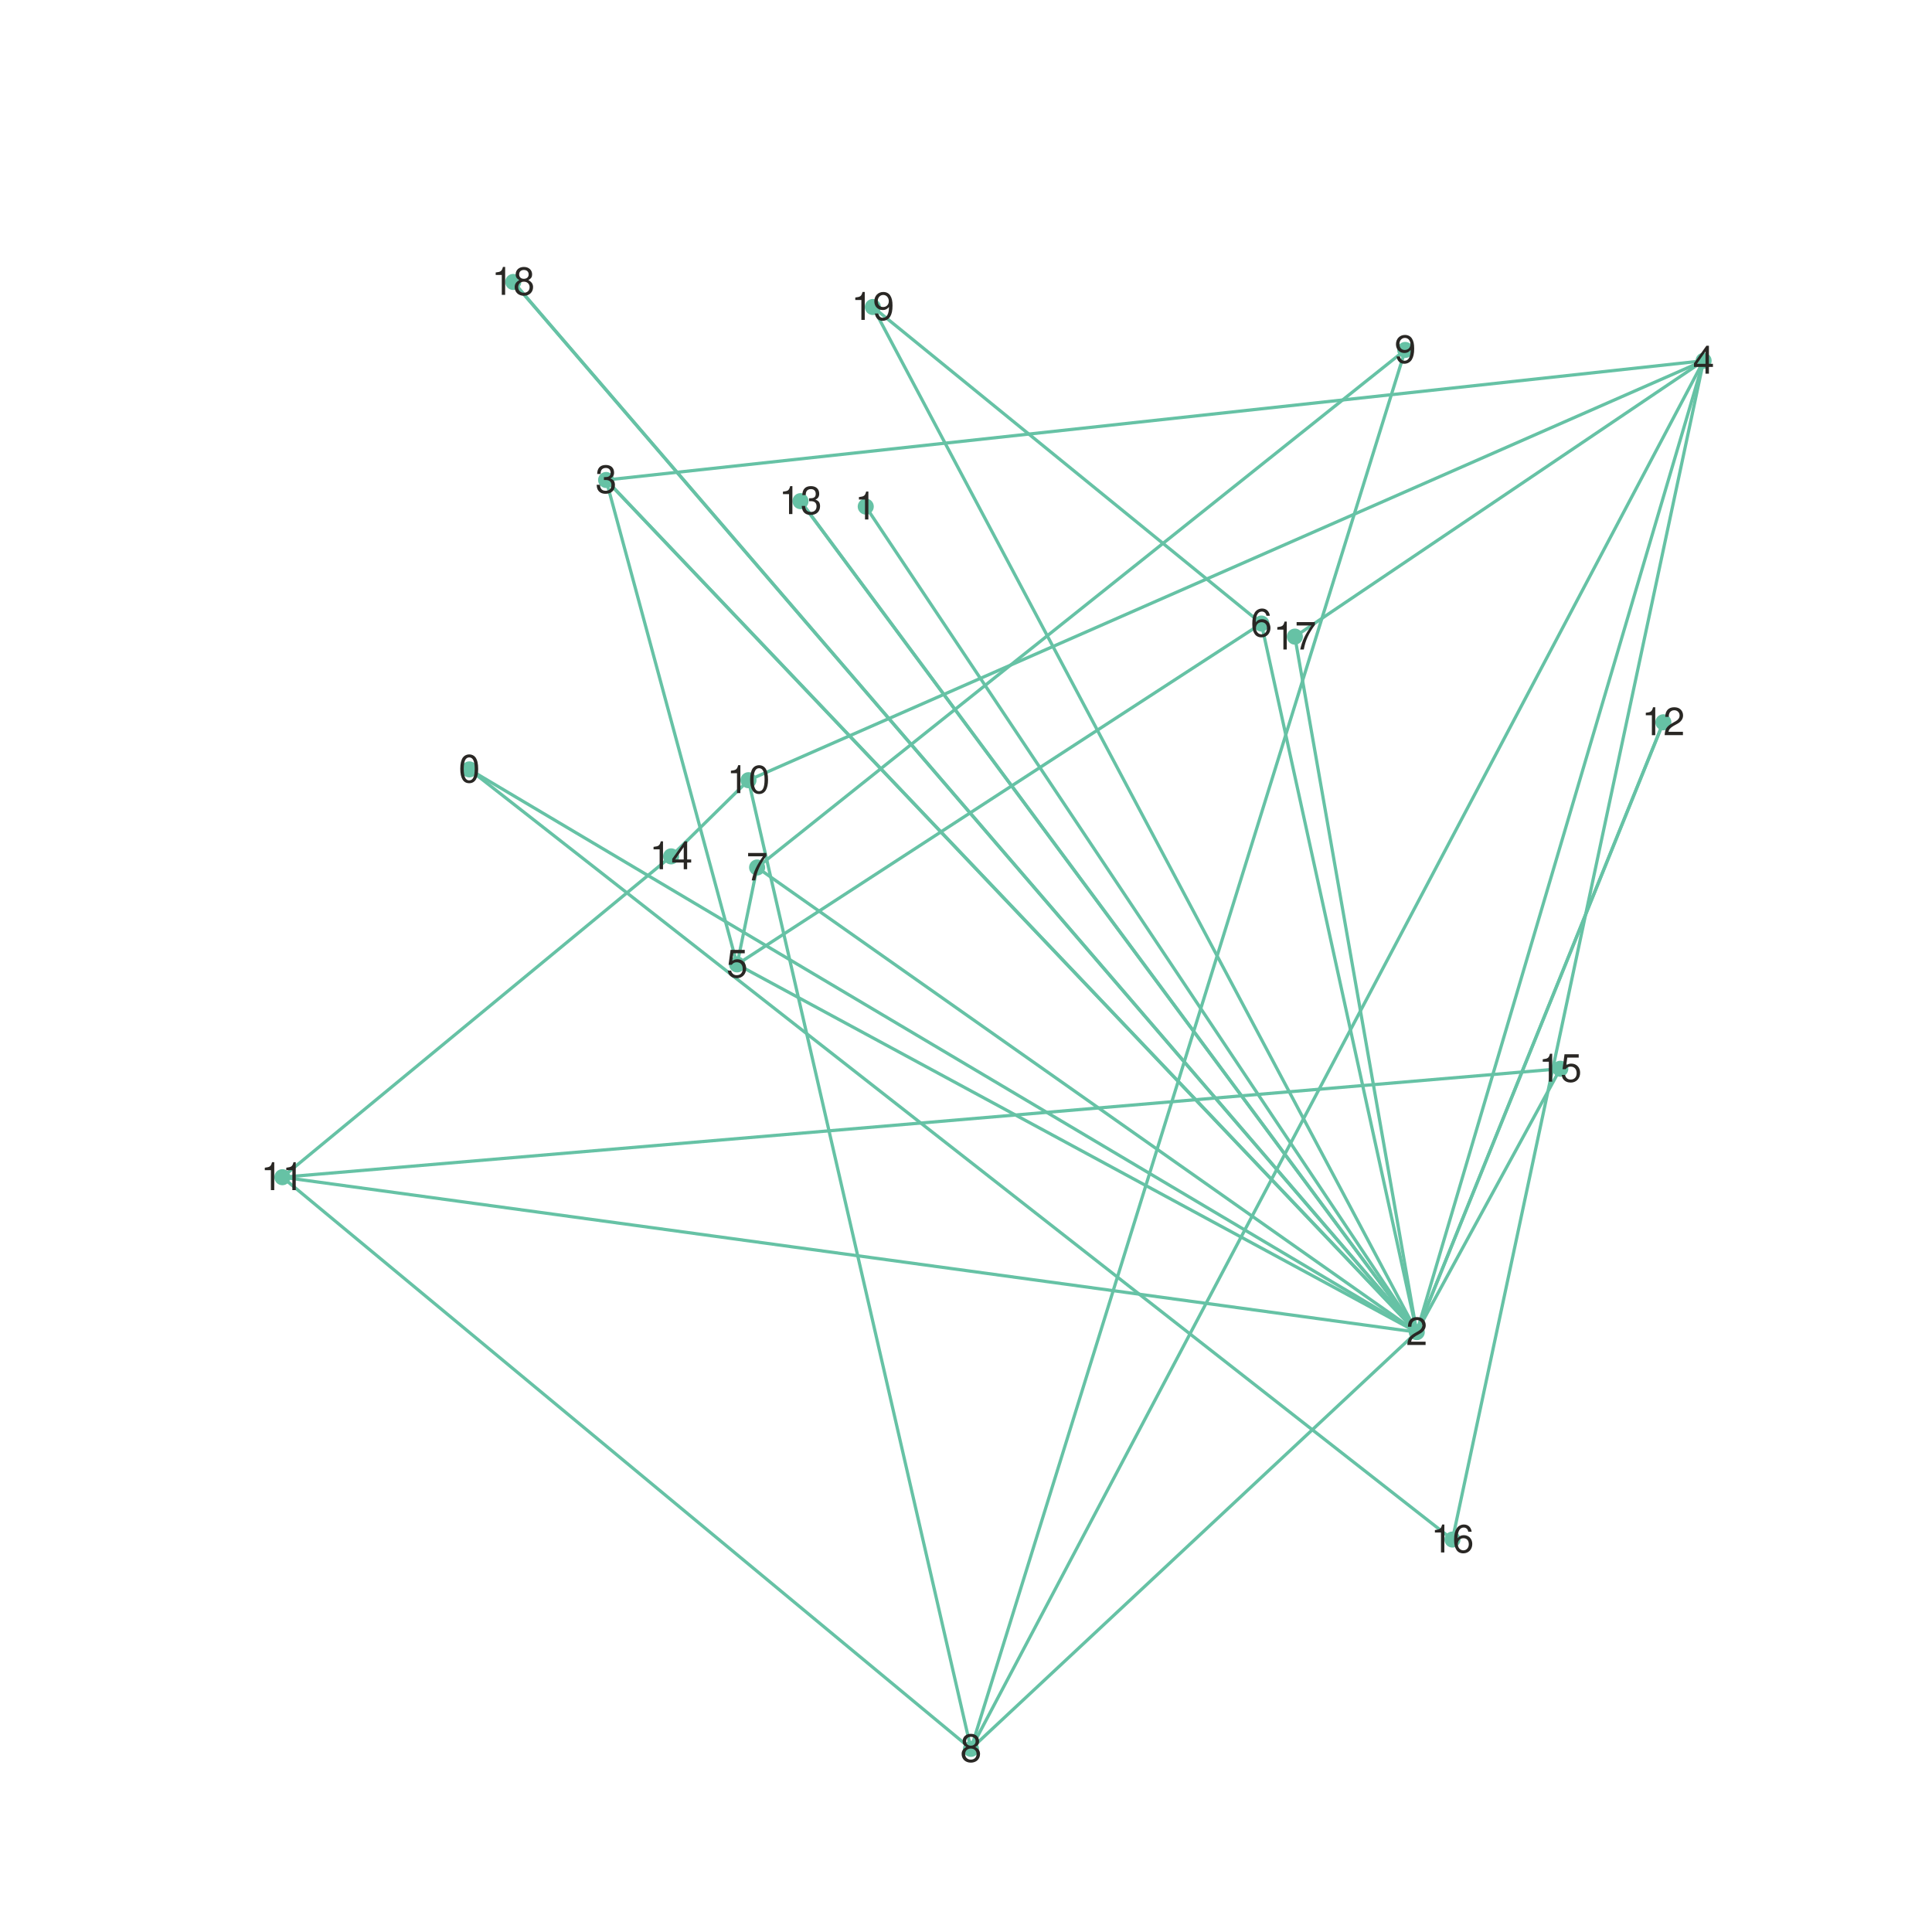
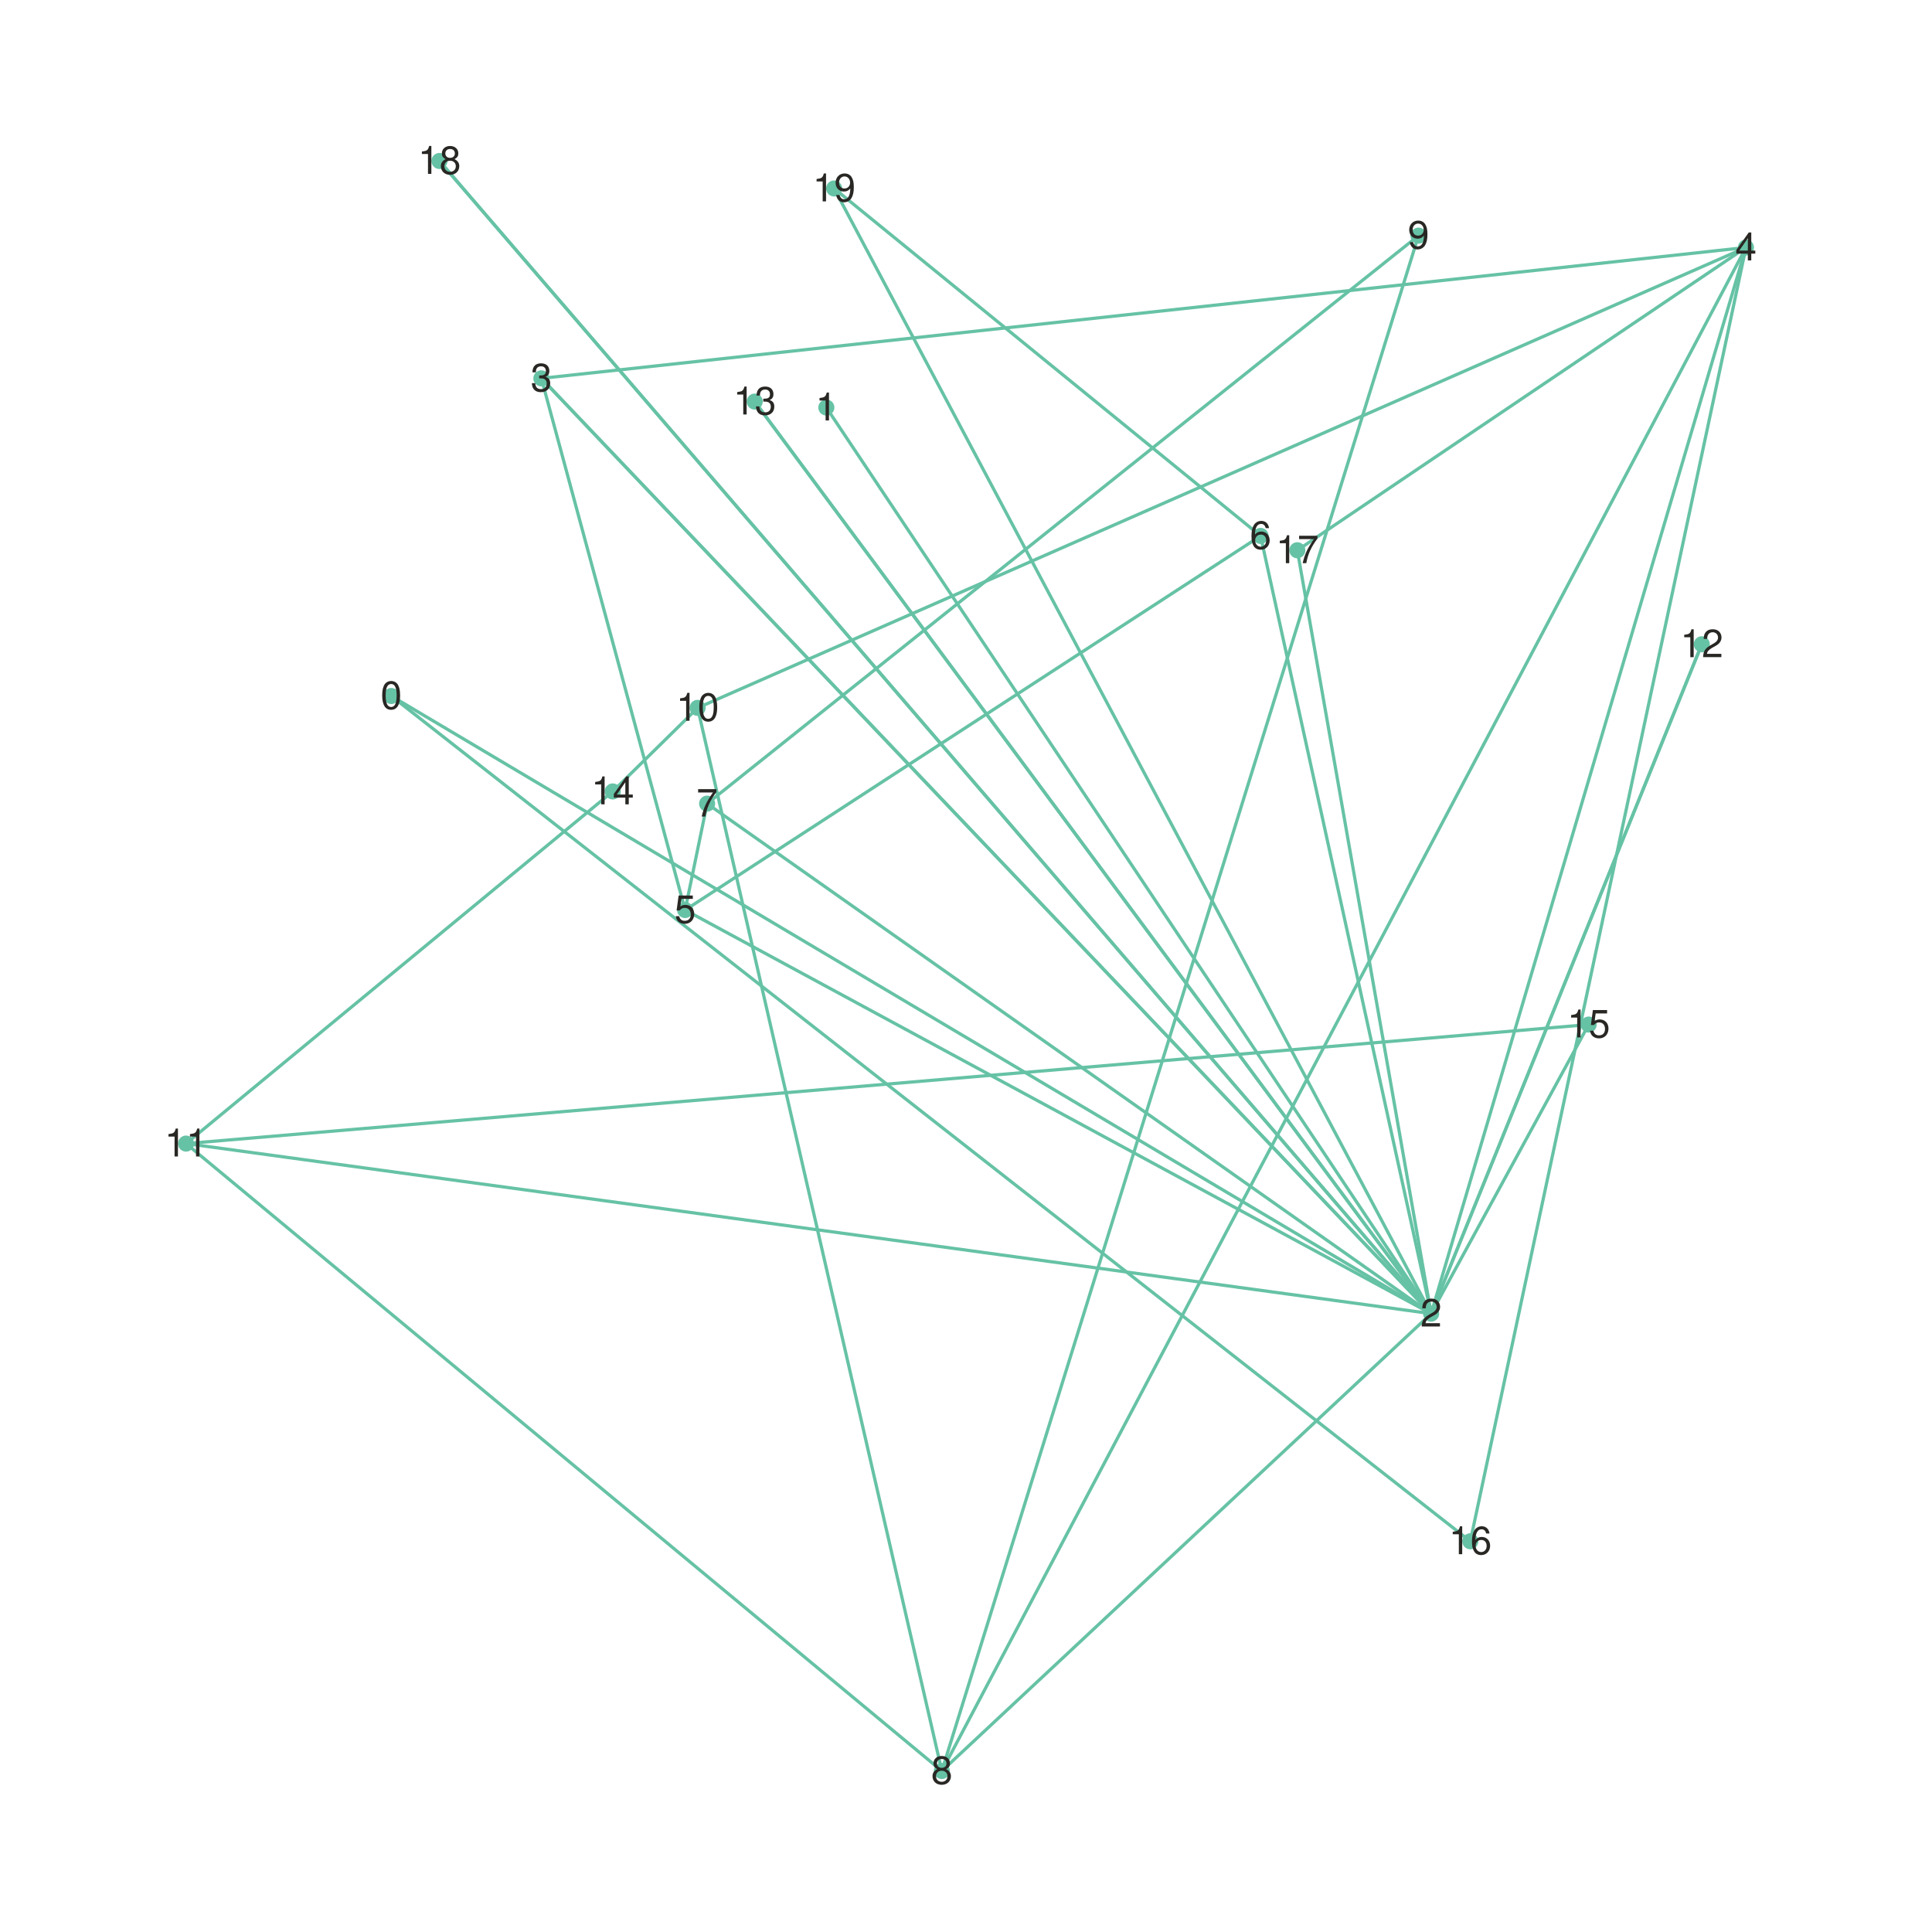
- <svg xmlns="http://www.w3.org/2000/svg" height="600px" id="t520798b515794cf6b0dc06530fb2a663" preserveAspectRatio="xMidYMid meet" style="background-color:transparent;fill:rgb(16.1%,15.3%,14.1%);fill-opacity:1.0;font-family:Helvetica;font-size:12px;opacity:1.0;stroke:rgb(16.1%,15.3%,14.1%);stroke-opacity:1.0;stroke-width:1.0" viewBox="0 0 600 600" width="600px">
-   <g class="toyplot-axes-Cartesian" id="t6b9465fcf3bf4e778e0116c582a4a56e">
-     <clipPath id="tb42a5f8419f5477a9165519a7e7103cb">
+ <svg xmlns="http://www.w3.org/2000/svg" height="600px" id="tc00ea81bdd734fd5aae80432eedc0524" preserveAspectRatio="xMidYMid meet" style="background-color:transparent;fill:rgb(16.1%,15.3%,14.1%);fill-opacity:1.0;font-family:Helvetica;font-size:12px;opacity:1.0;stroke:rgb(16.1%,15.3%,14.1%);stroke-opacity:1.0;stroke-width:1.0" viewBox="0 0 600 600" width="600px">
+   <g class="toyplot-axes-Cartesian" id="t31ac26d532d34ba6a963904c2de67b76">
+     <clipPath id="te7f2697e4d9f43049d0b7458146c204b">
      <rect height="540.0" width="540.0" x="30.0" y="30.0" />
    </clipPath>
-     <g class="toyplot-coordinate-events" clip-path="url(#tb42a5f8419f5477a9165519a7e7103cb)" style="cursor:crosshair">
+     <g class="toyplot-coordinate-events" clip-path="url(#te7f2697e4d9f43049d0b7458146c204b)" style="cursor:crosshair">
      <rect height="540.0" style="pointer-events:all;visibility:hidden" width="540.0" x="30.0" y="30.0" />
-       <g class="toyplot-mark-Graph" id="t8625b59d954c4376b1d1904732fef2a2">
+       <g class="toyplot-mark-Graph" id="t41ee2c8043bf49d38880756a6819ca55">
        <g class="toyplot-Edges">
-           <path d="M 439.988 413.704 L 145.76 238.946" style="fill:none;stroke:rgb(40%,76.1%,64.7%);stroke-opacity:1.0;stroke-width:1.0" />
-           <path d="M 439.988 413.704 L 268.864 157.321" style="fill:none;stroke:rgb(40%,76.1%,64.7%);stroke-opacity:1.0;stroke-width:1.0" />
-           <path d="M 188.232 149.064 L 439.988 413.704" style="fill:none;stroke:rgb(40%,76.1%,64.7%);stroke-opacity:1.0;stroke-width:1.0" />
-           <path d="M 188.232 149.064 L 439.988 413.704" style="fill:none;stroke:rgb(40%,76.1%,64.7%);stroke-opacity:1.0;stroke-width:1.0" />
-           <path d="M 529.07 112.034 L 188.232 149.064" style="fill:none;stroke:rgb(40%,76.1%,64.7%);stroke-opacity:1.0;stroke-width:1.0" />
-           <path d="M 529.07 112.034 L 439.988 413.704" style="fill:none;stroke:rgb(40%,76.1%,64.7%);stroke-opacity:1.0;stroke-width:1.0" />
-           <path d="M 228.909 299.502 L 439.988 413.704" style="fill:none;stroke:rgb(40%,76.1%,64.7%);stroke-opacity:1.0;stroke-width:1.0" />
-           <path d="M 228.909 299.502 L 188.232 149.064" style="fill:none;stroke:rgb(40%,76.1%,64.7%);stroke-opacity:1.0;stroke-width:1.0" />
-           <path d="M 391.731 193.649 L 439.988 413.704" style="fill:none;stroke:rgb(40%,76.1%,64.7%);stroke-opacity:1.0;stroke-width:1.0" />
-           <path d="M 391.731 193.649 L 228.909 299.502" style="fill:none;stroke:rgb(40%,76.1%,64.7%);stroke-opacity:1.0;stroke-width:1.0" />
-           <path d="M 235.125 269.402 L 228.909 299.502" style="fill:none;stroke:rgb(40%,76.1%,64.7%);stroke-opacity:1.0;stroke-width:1.0" />
-           <path d="M 235.125 269.402 L 439.988 413.704" style="fill:none;stroke:rgb(40%,76.1%,64.7%);stroke-opacity:1.0;stroke-width:1.0" />
-           <path d="M 301.542 543.116 L 529.07 112.034" style="fill:none;stroke:rgb(40%,76.1%,64.7%);stroke-opacity:1.0;stroke-width:1.0" />
-           <path d="M 301.542 543.116 L 439.988 413.704" style="fill:none;stroke:rgb(40%,76.1%,64.7%);stroke-opacity:1.0;stroke-width:1.0" />
-           <path d="M 436.413 108.679 L 301.542 543.116" style="fill:none;stroke:rgb(40%,76.1%,64.7%);stroke-opacity:1.0;stroke-width:1.0" />
-           <path d="M 436.413 108.679 L 235.125 269.402" style="fill:none;stroke:rgb(40%,76.1%,64.7%);stroke-opacity:1.0;stroke-width:1.0" />
-           <path d="M 232.443 242.302 L 301.542 543.116" style="fill:none;stroke:rgb(40%,76.1%,64.7%);stroke-opacity:1.0;stroke-width:1.0" />
-           <path d="M 232.443 242.302 L 529.07 112.034" style="fill:none;stroke:rgb(40%,76.1%,64.7%);stroke-opacity:1.0;stroke-width:1.0" />
-           <path d="M 87.691 365.588 L 301.542 543.116" style="fill:none;stroke:rgb(40%,76.1%,64.7%);stroke-opacity:1.0;stroke-width:1.0" />
-           <path d="M 87.691 365.588 L 439.988 413.704" style="fill:none;stroke:rgb(40%,76.1%,64.7%);stroke-opacity:1.0;stroke-width:1.0" />
-           <path d="M 516.57 224.311 L 439.988 413.704" style="fill:none;stroke:rgb(40%,76.1%,64.7%);stroke-opacity:1.0;stroke-width:1.0" />
-           <path d="M 516.57 224.311 L 439.988 413.704" style="fill:none;stroke:rgb(40%,76.1%,64.7%);stroke-opacity:1.0;stroke-width:1.0" />
-           <path d="M 248.601 155.635 L 439.988 413.704" style="fill:none;stroke:rgb(40%,76.1%,64.7%);stroke-opacity:1.0;stroke-width:1.0" />
-           <path d="M 248.601 155.635 L 439.988 413.704" style="fill:none;stroke:rgb(40%,76.1%,64.7%);stroke-opacity:1.0;stroke-width:1.0" />
-           <path d="M 208.418 265.951 L 232.443 242.302" style="fill:none;stroke:rgb(40%,76.1%,64.7%);stroke-opacity:1.0;stroke-width:1.0" />
-           <path d="M 208.418 265.951 L 87.691 365.588" style="fill:none;stroke:rgb(40%,76.1%,64.7%);stroke-opacity:1.0;stroke-width:1.0" />
-           <path d="M 484.564 331.913 L 439.988 413.704" style="fill:none;stroke:rgb(40%,76.1%,64.7%);stroke-opacity:1.0;stroke-width:1.0" />
-           <path d="M 484.564 331.913 L 87.691 365.588" style="fill:none;stroke:rgb(40%,76.1%,64.7%);stroke-opacity:1.0;stroke-width:1.0" />
-           <path d="M 451.074 478.117 L 529.07 112.034" style="fill:none;stroke:rgb(40%,76.1%,64.7%);stroke-opacity:1.0;stroke-width:1.0" />
-           <path d="M 451.074 478.117 L 145.76 238.946" style="fill:none;stroke:rgb(40%,76.1%,64.7%);stroke-opacity:1.0;stroke-width:1.0" />
-           <path d="M 402.13 197.709 L 439.988 413.704" style="fill:none;stroke:rgb(40%,76.1%,64.7%);stroke-opacity:1.0;stroke-width:1.0" />
-           <path d="M 402.13 197.709 L 529.07 112.034" style="fill:none;stroke:rgb(40%,76.1%,64.7%);stroke-opacity:1.0;stroke-width:1.0" />
-           <path d="M 159.396 87.566 L 439.988 413.704" style="fill:none;stroke:rgb(40%,76.1%,64.7%);stroke-opacity:1.0;stroke-width:1.0" />
-           <path d="M 159.396 87.566 L 439.988 413.704" style="fill:none;stroke:rgb(40%,76.1%,64.7%);stroke-opacity:1.0;stroke-width:1.0" />
-           <path d="M 271.07 95.342 L 439.988 413.704" style="fill:none;stroke:rgb(40%,76.1%,64.7%);stroke-opacity:1.0;stroke-width:1.0" />
-           <path d="M 271.07 95.342 L 391.731 193.649" style="fill:none;stroke:rgb(40%,76.1%,64.7%);stroke-opacity:1.0;stroke-width:1.0" />
+           <path d="M 444.449 407.96 L 121.512 216.15" style="fill:none;stroke:rgb(40%,76.1%,64.7%);stroke-opacity:1.0;stroke-width:1.0" />
+           <path d="M 444.449 407.96 L 256.628 126.561" style="fill:none;stroke:rgb(40%,76.1%,64.7%);stroke-opacity:1.0;stroke-width:1.0" />
+           <path d="M 168.128 117.498 L 444.449 407.96" style="fill:none;stroke:rgb(40%,76.1%,64.7%);stroke-opacity:1.0;stroke-width:1.0" />
+           <path d="M 168.128 117.498 L 444.449 407.96" style="fill:none;stroke:rgb(40%,76.1%,64.7%);stroke-opacity:1.0;stroke-width:1.0" />
+           <path d="M 542.223 76.855 L 168.128 117.498" style="fill:none;stroke:rgb(40%,76.1%,64.7%);stroke-opacity:1.0;stroke-width:1.0" />
+           <path d="M 542.223 76.855 L 444.449 407.96" style="fill:none;stroke:rgb(40%,76.1%,64.7%);stroke-opacity:1.0;stroke-width:1.0" />
+           <path d="M 212.774 282.616 L 444.449 407.96" style="fill:none;stroke:rgb(40%,76.1%,64.7%);stroke-opacity:1.0;stroke-width:1.0" />
+           <path d="M 212.774 282.616 L 168.128 117.498" style="fill:none;stroke:rgb(40%,76.1%,64.7%);stroke-opacity:1.0;stroke-width:1.0" />
+           <path d="M 391.484 166.434 L 444.449 407.96" style="fill:none;stroke:rgb(40%,76.1%,64.7%);stroke-opacity:1.0;stroke-width:1.0" />
+           <path d="M 391.484 166.434 L 212.774 282.616" style="fill:none;stroke:rgb(40%,76.1%,64.7%);stroke-opacity:1.0;stroke-width:1.0" />
+           <path d="M 219.597 249.578 L 212.774 282.616" style="fill:none;stroke:rgb(40%,76.1%,64.7%);stroke-opacity:1.0;stroke-width:1.0" />
+           <path d="M 219.597 249.578 L 444.449 407.96" style="fill:none;stroke:rgb(40%,76.1%,64.7%);stroke-opacity:1.0;stroke-width:1.0" />
+           <path d="M 292.494 550.0 L 542.223 76.855" style="fill:none;stroke:rgb(40%,76.1%,64.7%);stroke-opacity:1.0;stroke-width:1.0" />
+           <path d="M 292.494 550.0 L 444.449 407.96" style="fill:none;stroke:rgb(40%,76.1%,64.7%);stroke-opacity:1.0;stroke-width:1.0" />
+           <path d="M 440.526 73.173 L 292.494 550.0" style="fill:none;stroke:rgb(40%,76.1%,64.7%);stroke-opacity:1.0;stroke-width:1.0" />
+           <path d="M 440.526 73.173 L 219.597 249.578" style="fill:none;stroke:rgb(40%,76.1%,64.7%);stroke-opacity:1.0;stroke-width:1.0" />
+           <path d="M 216.653 219.834 L 292.494 550.0" style="fill:none;stroke:rgb(40%,76.1%,64.7%);stroke-opacity:1.0;stroke-width:1.0" />
+           <path d="M 216.653 219.834 L 542.223 76.855" style="fill:none;stroke:rgb(40%,76.1%,64.7%);stroke-opacity:1.0;stroke-width:1.0" />
+           <path d="M 57.777 355.15 L 292.494 550.0" style="fill:none;stroke:rgb(40%,76.1%,64.7%);stroke-opacity:1.0;stroke-width:1.0" />
+           <path d="M 57.777 355.15 L 444.449 407.96" style="fill:none;stroke:rgb(40%,76.1%,64.7%);stroke-opacity:1.0;stroke-width:1.0" />
+           <path d="M 528.504 200.088 L 444.449 407.96" style="fill:none;stroke:rgb(40%,76.1%,64.7%);stroke-opacity:1.0;stroke-width:1.0" />
+           <path d="M 528.504 200.088 L 444.449 407.96" style="fill:none;stroke:rgb(40%,76.1%,64.7%);stroke-opacity:1.0;stroke-width:1.0" />
+           <path d="M 234.388 124.711 L 444.449 407.96" style="fill:none;stroke:rgb(40%,76.1%,64.7%);stroke-opacity:1.0;stroke-width:1.0" />
+           <path d="M 234.388 124.711 L 444.449 407.96" style="fill:none;stroke:rgb(40%,76.1%,64.7%);stroke-opacity:1.0;stroke-width:1.0" />
+           <path d="M 190.284 245.79 L 216.653 219.834" style="fill:none;stroke:rgb(40%,76.1%,64.7%);stroke-opacity:1.0;stroke-width:1.0" />
+           <path d="M 190.284 245.79 L 57.777 355.15" style="fill:none;stroke:rgb(40%,76.1%,64.7%);stroke-opacity:1.0;stroke-width:1.0" />
+           <path d="M 493.375 318.189 L 444.449 407.96" style="fill:none;stroke:rgb(40%,76.1%,64.7%);stroke-opacity:1.0;stroke-width:1.0" />
+           <path d="M 493.375 318.189 L 57.777 355.15" style="fill:none;stroke:rgb(40%,76.1%,64.7%);stroke-opacity:1.0;stroke-width:1.0" />
+           <path d="M 456.617 478.658 L 542.223 76.855" style="fill:none;stroke:rgb(40%,76.1%,64.7%);stroke-opacity:1.0;stroke-width:1.0" />
+           <path d="M 456.617 478.658 L 121.512 216.15" style="fill:none;stroke:rgb(40%,76.1%,64.7%);stroke-opacity:1.0;stroke-width:1.0" />
+           <path d="M 402.898 170.89 L 444.449 407.96" style="fill:none;stroke:rgb(40%,76.1%,64.7%);stroke-opacity:1.0;stroke-width:1.0" />
+           <path d="M 402.898 170.89 L 542.223 76.855" style="fill:none;stroke:rgb(40%,76.1%,64.7%);stroke-opacity:1.0;stroke-width:1.0" />
+           <path d="M 136.479 50.0 L 444.449 407.96" style="fill:none;stroke:rgb(40%,76.1%,64.7%);stroke-opacity:1.0;stroke-width:1.0" />
+           <path d="M 136.479 50.0 L 444.449 407.96" style="fill:none;stroke:rgb(40%,76.1%,64.7%);stroke-opacity:1.0;stroke-width:1.0" />
+           <path d="M 259.05 58.535 L 444.449 407.96" style="fill:none;stroke:rgb(40%,76.1%,64.7%);stroke-opacity:1.0;stroke-width:1.0" />
+           <path d="M 259.05 58.535 L 391.484 166.434" style="fill:none;stroke:rgb(40%,76.1%,64.7%);stroke-opacity:1.0;stroke-width:1.0" />
        </g>
        <g class="toyplot-Vertices">
          <g class="toyplot-Datum" style="fill:rgb(40%,76.1%,64.7%);fill-opacity:1.0;opacity:1.0;stroke:rgb(40%,76.1%,64.7%);stroke-opacity:1.0">
-             <circle cx="145.76" cy="238.946" r="2.0" />
+             <circle cx="121.512" cy="216.15" r="2.0" />
          </g>
          <g class="toyplot-Datum" style="fill:rgb(40%,76.1%,64.7%);fill-opacity:1.0;opacity:1.0;stroke:rgb(40%,76.1%,64.7%);stroke-opacity:1.0">
-             <circle cx="268.864" cy="157.321" r="2.0" />
+             <circle cx="256.628" cy="126.561" r="2.0" />
          </g>
          <g class="toyplot-Datum" style="fill:rgb(40%,76.1%,64.7%);fill-opacity:1.0;opacity:1.0;stroke:rgb(40%,76.1%,64.7%);stroke-opacity:1.0">
-             <circle cx="439.988" cy="413.704" r="2.0" />
+             <circle cx="444.449" cy="407.96" r="2.0" />
          </g>
          <g class="toyplot-Datum" style="fill:rgb(40%,76.1%,64.7%);fill-opacity:1.0;opacity:1.0;stroke:rgb(40%,76.1%,64.7%);stroke-opacity:1.0">
-             <circle cx="188.232" cy="149.064" r="2.0" />
+             <circle cx="168.128" cy="117.498" r="2.0" />
          </g>
          <g class="toyplot-Datum" style="fill:rgb(40%,76.1%,64.7%);fill-opacity:1.0;opacity:1.0;stroke:rgb(40%,76.1%,64.7%);stroke-opacity:1.0">
-             <circle cx="529.07" cy="112.034" r="2.0" />
+             <circle cx="542.223" cy="76.855" r="2.0" />
          </g>
          <g class="toyplot-Datum" style="fill:rgb(40%,76.1%,64.7%);fill-opacity:1.0;opacity:1.0;stroke:rgb(40%,76.1%,64.7%);stroke-opacity:1.0">
-             <circle cx="228.909" cy="299.502" r="2.0" />
+             <circle cx="212.774" cy="282.616" r="2.0" />
          </g>
          <g class="toyplot-Datum" style="fill:rgb(40%,76.1%,64.7%);fill-opacity:1.0;opacity:1.0;stroke:rgb(40%,76.1%,64.7%);stroke-opacity:1.0">
-             <circle cx="391.731" cy="193.649" r="2.0" />
+             <circle cx="391.484" cy="166.434" r="2.0" />
          </g>
          <g class="toyplot-Datum" style="fill:rgb(40%,76.1%,64.7%);fill-opacity:1.0;opacity:1.0;stroke:rgb(40%,76.1%,64.7%);stroke-opacity:1.0">
-             <circle cx="235.125" cy="269.402" r="2.0" />
+             <circle cx="219.597" cy="249.578" r="2.0" />
          </g>
          <g class="toyplot-Datum" style="fill:rgb(40%,76.1%,64.7%);fill-opacity:1.0;opacity:1.0;stroke:rgb(40%,76.1%,64.7%);stroke-opacity:1.0">
-             <circle cx="301.542" cy="543.116" r="2.0" />
+             <circle cx="292.494" cy="550.0" r="2.0" />
          </g>
          <g class="toyplot-Datum" style="fill:rgb(40%,76.1%,64.7%);fill-opacity:1.0;opacity:1.0;stroke:rgb(40%,76.1%,64.7%);stroke-opacity:1.0">
-             <circle cx="436.413" cy="108.679" r="2.0" />
+             <circle cx="440.526" cy="73.173" r="2.0" />
          </g>
          <g class="toyplot-Datum" style="fill:rgb(40%,76.1%,64.7%);fill-opacity:1.0;opacity:1.0;stroke:rgb(40%,76.1%,64.7%);stroke-opacity:1.0">
-             <circle cx="232.443" cy="242.302" r="2.0" />
+             <circle cx="216.653" cy="219.834" r="2.0" />
          </g>
          <g class="toyplot-Datum" style="fill:rgb(40%,76.1%,64.7%);fill-opacity:1.0;opacity:1.0;stroke:rgb(40%,76.1%,64.7%);stroke-opacity:1.0">
-             <circle cx="87.691" cy="365.588" r="2.0" />
+             <circle cx="57.777" cy="355.15" r="2.0" />
          </g>
          <g class="toyplot-Datum" style="fill:rgb(40%,76.1%,64.7%);fill-opacity:1.0;opacity:1.0;stroke:rgb(40%,76.1%,64.7%);stroke-opacity:1.0">
-             <circle cx="516.57" cy="224.311" r="2.0" />
+             <circle cx="528.504" cy="200.088" r="2.0" />
          </g>
          <g class="toyplot-Datum" style="fill:rgb(40%,76.1%,64.7%);fill-opacity:1.0;opacity:1.0;stroke:rgb(40%,76.1%,64.7%);stroke-opacity:1.0">
-             <circle cx="248.601" cy="155.635" r="2.0" />
+             <circle cx="234.388" cy="124.711" r="2.0" />
          </g>
          <g class="toyplot-Datum" style="fill:rgb(40%,76.1%,64.7%);fill-opacity:1.0;opacity:1.0;stroke:rgb(40%,76.1%,64.7%);stroke-opacity:1.0">
-             <circle cx="208.418" cy="265.951" r="2.0" />
+             <circle cx="190.284" cy="245.79" r="2.0" />
          </g>
          <g class="toyplot-Datum" style="fill:rgb(40%,76.1%,64.7%);fill-opacity:1.0;opacity:1.0;stroke:rgb(40%,76.1%,64.7%);stroke-opacity:1.0">
-             <circle cx="484.564" cy="331.913" r="2.0" />
+             <circle cx="493.375" cy="318.189" r="2.0" />
          </g>
          <g class="toyplot-Datum" style="fill:rgb(40%,76.1%,64.7%);fill-opacity:1.0;opacity:1.0;stroke:rgb(40%,76.1%,64.7%);stroke-opacity:1.0">
-             <circle cx="451.074" cy="478.117" r="2.0" />
+             <circle cx="456.617" cy="478.658" r="2.0" />
          </g>
          <g class="toyplot-Datum" style="fill:rgb(40%,76.1%,64.7%);fill-opacity:1.0;opacity:1.0;stroke:rgb(40%,76.1%,64.7%);stroke-opacity:1.0">
-             <circle cx="402.13" cy="197.709" r="2.0" />
+             <circle cx="402.898" cy="170.89" r="2.0" />
          </g>
          <g class="toyplot-Datum" style="fill:rgb(40%,76.1%,64.7%);fill-opacity:1.0;opacity:1.0;stroke:rgb(40%,76.1%,64.7%);stroke-opacity:1.0">
-             <circle cx="159.396" cy="87.566" r="2.0" />
+             <circle cx="136.479" cy="50.0" r="2.0" />
          </g>
          <g class="toyplot-Datum" style="fill:rgb(40%,76.1%,64.7%);fill-opacity:1.0;opacity:1.0;stroke:rgb(40%,76.1%,64.7%);stroke-opacity:1.0">
-             <circle cx="271.07" cy="95.342" r="2.0" />
+             <circle cx="259.05" cy="58.535" r="2.0" />
          </g>
        </g>
        <g class="toyplot-Labels">
-           <text class="toyplot-Datum" style="dominant-baseline:middle;font-size:12px;font-weight:normal;stroke:none;text-anchor:middle" transform="translate(145.7597,238.9456)">
+           <text class="toyplot-Datum" style="dominant-baseline:middle;font-size:12px;font-weight:normal;stroke:none;text-anchor:middle" transform="translate(121.5118,216.1503)">
            <tspan style="dominant-baseline:inherit">0</tspan>
          </text>
-           <text class="toyplot-Datum" style="dominant-baseline:middle;font-size:12px;font-weight:normal;stroke:none;text-anchor:middle" transform="translate(268.8639,157.3207)">
+           <text class="toyplot-Datum" style="dominant-baseline:middle;font-size:12px;font-weight:normal;stroke:none;text-anchor:middle" transform="translate(256.6279,126.5608)">
            <tspan style="dominant-baseline:inherit">1</tspan>
          </text>
-           <text class="toyplot-Datum" style="dominant-baseline:middle;font-size:12px;font-weight:normal;stroke:none;text-anchor:middle" transform="translate(439.9879,413.7037)">
+           <text class="toyplot-Datum" style="dominant-baseline:middle;font-size:12px;font-weight:normal;stroke:none;text-anchor:middle" transform="translate(444.4494,407.9605)">
            <tspan style="dominant-baseline:inherit">2</tspan>
          </text>
-           <text class="toyplot-Datum" style="dominant-baseline:middle;font-size:12px;font-weight:normal;stroke:none;text-anchor:middle" transform="translate(188.2321,149.0639)">
+           <text class="toyplot-Datum" style="dominant-baseline:middle;font-size:12px;font-weight:normal;stroke:none;text-anchor:middle" transform="translate(168.1285,117.4984)">
            <tspan style="dominant-baseline:inherit">3</tspan>
          </text>
-           <text class="toyplot-Datum" style="dominant-baseline:middle;font-size:12px;font-weight:normal;stroke:none;text-anchor:middle" transform="translate(529.0697,112.0337)">
+           <text class="toyplot-Datum" style="dominant-baseline:middle;font-size:12px;font-weight:normal;stroke:none;text-anchor:middle" transform="translate(542.2234,76.85492)">
            <tspan style="dominant-baseline:inherit">4</tspan>
          </text>
-           <text class="toyplot-Datum" style="dominant-baseline:middle;font-size:12px;font-weight:normal;stroke:none;text-anchor:middle" transform="translate(228.9086,299.5024)">
+           <text class="toyplot-Datum" style="dominant-baseline:middle;font-size:12px;font-weight:normal;stroke:none;text-anchor:middle" transform="translate(212.774,282.616)">
            <tspan style="dominant-baseline:inherit">5</tspan>
          </text>
-           <text class="toyplot-Datum" style="dominant-baseline:middle;font-size:12px;font-weight:normal;stroke:none;text-anchor:middle" transform="translate(391.7315,193.649)">
+           <text class="toyplot-Datum" style="dominant-baseline:middle;font-size:12px;font-weight:normal;stroke:none;text-anchor:middle" transform="translate(391.4844,166.4339)">
            <tspan style="dominant-baseline:inherit">6</tspan>
          </text>
-           <text class="toyplot-Datum" style="dominant-baseline:middle;font-size:12px;font-weight:normal;stroke:none;text-anchor:middle" transform="translate(235.1254,269.4019)">
+           <text class="toyplot-Datum" style="dominant-baseline:middle;font-size:12px;font-weight:normal;stroke:none;text-anchor:middle" transform="translate(219.5974,249.5784)">
            <tspan style="dominant-baseline:inherit">7</tspan>
          </text>
-           <text class="toyplot-Datum" style="dominant-baseline:middle;font-size:12px;font-weight:normal;stroke:none;text-anchor:middle" transform="translate(301.5416,543.1158)">
+           <text class="toyplot-Datum" style="dominant-baseline:middle;font-size:12px;font-weight:normal;stroke:none;text-anchor:middle" transform="translate(292.4942,550.0)">
            <tspan style="dominant-baseline:inherit">8</tspan>
          </text>
-           <text class="toyplot-Datum" style="dominant-baseline:middle;font-size:12px;font-weight:normal;stroke:none;text-anchor:middle" transform="translate(436.4133,108.6794)">
+           <text class="toyplot-Datum" style="dominant-baseline:middle;font-size:12px;font-weight:normal;stroke:none;text-anchor:middle" transform="translate(440.526,73.17335)">
            <tspan style="dominant-baseline:inherit">9</tspan>
          </text>
-           <text class="toyplot-Datum" style="dominant-baseline:middle;font-size:12px;font-weight:normal;stroke:none;text-anchor:middle" transform="translate(232.443,242.3019)">
+           <text class="toyplot-Datum" style="dominant-baseline:middle;font-size:12px;font-weight:normal;stroke:none;text-anchor:middle" transform="translate(216.6532,219.8341)">
            <tspan style="dominant-baseline:inherit">10</tspan>
          </text>
-           <text class="toyplot-Datum" style="dominant-baseline:middle;font-size:12px;font-weight:normal;stroke:none;text-anchor:middle" transform="translate(87.69062,365.588)">
+           <text class="toyplot-Datum" style="dominant-baseline:middle;font-size:12px;font-weight:normal;stroke:none;text-anchor:middle" transform="translate(57.77661,355.1499)">
            <tspan style="dominant-baseline:inherit">11</tspan>
          </text>
-           <text class="toyplot-Datum" style="dominant-baseline:middle;font-size:12px;font-weight:normal;stroke:none;text-anchor:middle" transform="translate(516.5701,224.3109)">
+           <text class="toyplot-Datum" style="dominant-baseline:middle;font-size:12px;font-weight:normal;stroke:none;text-anchor:middle" transform="translate(528.5041,200.0877)">
            <tspan style="dominant-baseline:inherit">12</tspan>
          </text>
-           <text class="toyplot-Datum" style="dominant-baseline:middle;font-size:12px;font-weight:normal;stroke:none;text-anchor:middle" transform="translate(248.6013,155.6349)">
+           <text class="toyplot-Datum" style="dominant-baseline:middle;font-size:12px;font-weight:normal;stroke:none;text-anchor:middle" transform="translate(234.3882,124.7106)">
            <tspan style="dominant-baseline:inherit">13</tspan>
          </text>
-           <text class="toyplot-Datum" style="dominant-baseline:middle;font-size:12px;font-weight:normal;stroke:none;text-anchor:middle" transform="translate(208.4181,265.9507)">
+           <text class="toyplot-Datum" style="dominant-baseline:middle;font-size:12px;font-weight:normal;stroke:none;text-anchor:middle" transform="translate(190.2841,245.7904)">
            <tspan style="dominant-baseline:inherit">14</tspan>
          </text>
-           <text class="toyplot-Datum" style="dominant-baseline:middle;font-size:12px;font-weight:normal;stroke:none;text-anchor:middle" transform="translate(484.5637,331.9133)">
+           <text class="toyplot-Datum" style="dominant-baseline:middle;font-size:12px;font-weight:normal;stroke:none;text-anchor:middle" transform="translate(493.3747,318.1894)">
            <tspan style="dominant-baseline:inherit">15</tspan>
          </text>
-           <text class="toyplot-Datum" style="dominant-baseline:middle;font-size:12px;font-weight:normal;stroke:none;text-anchor:middle" transform="translate(451.0738,478.1166)">
+           <text class="toyplot-Datum" style="dominant-baseline:middle;font-size:12px;font-weight:normal;stroke:none;text-anchor:middle" transform="translate(456.6171,478.6585)">
            <tspan style="dominant-baseline:inherit">16</tspan>
          </text>
-           <text class="toyplot-Datum" style="dominant-baseline:middle;font-size:12px;font-weight:normal;stroke:none;text-anchor:middle" transform="translate(402.1305,197.7093)">
+           <text class="toyplot-Datum" style="dominant-baseline:middle;font-size:12px;font-weight:normal;stroke:none;text-anchor:middle" transform="translate(402.8981,170.8904)">
            <tspan style="dominant-baseline:inherit">17</tspan>
          </text>
-           <text class="toyplot-Datum" style="dominant-baseline:middle;font-size:12px;font-weight:normal;stroke:none;text-anchor:middle" transform="translate(159.3961,87.56619)">
+           <text class="toyplot-Datum" style="dominant-baseline:middle;font-size:12px;font-weight:normal;stroke:none;text-anchor:middle" transform="translate(136.4787,50.0)">
            <tspan style="dominant-baseline:inherit">18</tspan>
          </text>
-           <text class="toyplot-Datum" style="dominant-baseline:middle;font-size:12px;font-weight:normal;stroke:none;text-anchor:middle" transform="translate(271.0704,95.34202)">
+           <text class="toyplot-Datum" style="dominant-baseline:middle;font-size:12px;font-weight:normal;stroke:none;text-anchor:middle" transform="translate(259.0497,58.53456)">
            <tspan style="dominant-baseline:inherit">19</tspan>
          </text>
        </g>
      </g>
    </g>
    <g class="toyplot-coordinates" style="visibility:hidden">
      <rect height="14.0" style="fill:rgb(100%,100%,100%);fill-opacity:1.0;opacity:0.75;stroke:none" width="90.0" x="450.0" y="60.0" />
      <text style="alignment-baseline:middle;font-size:10px;font-weight:normal;stroke:none;text-anchor:middle" x="495.0" y="67.0" />
    </g>
  </g>
</svg>
